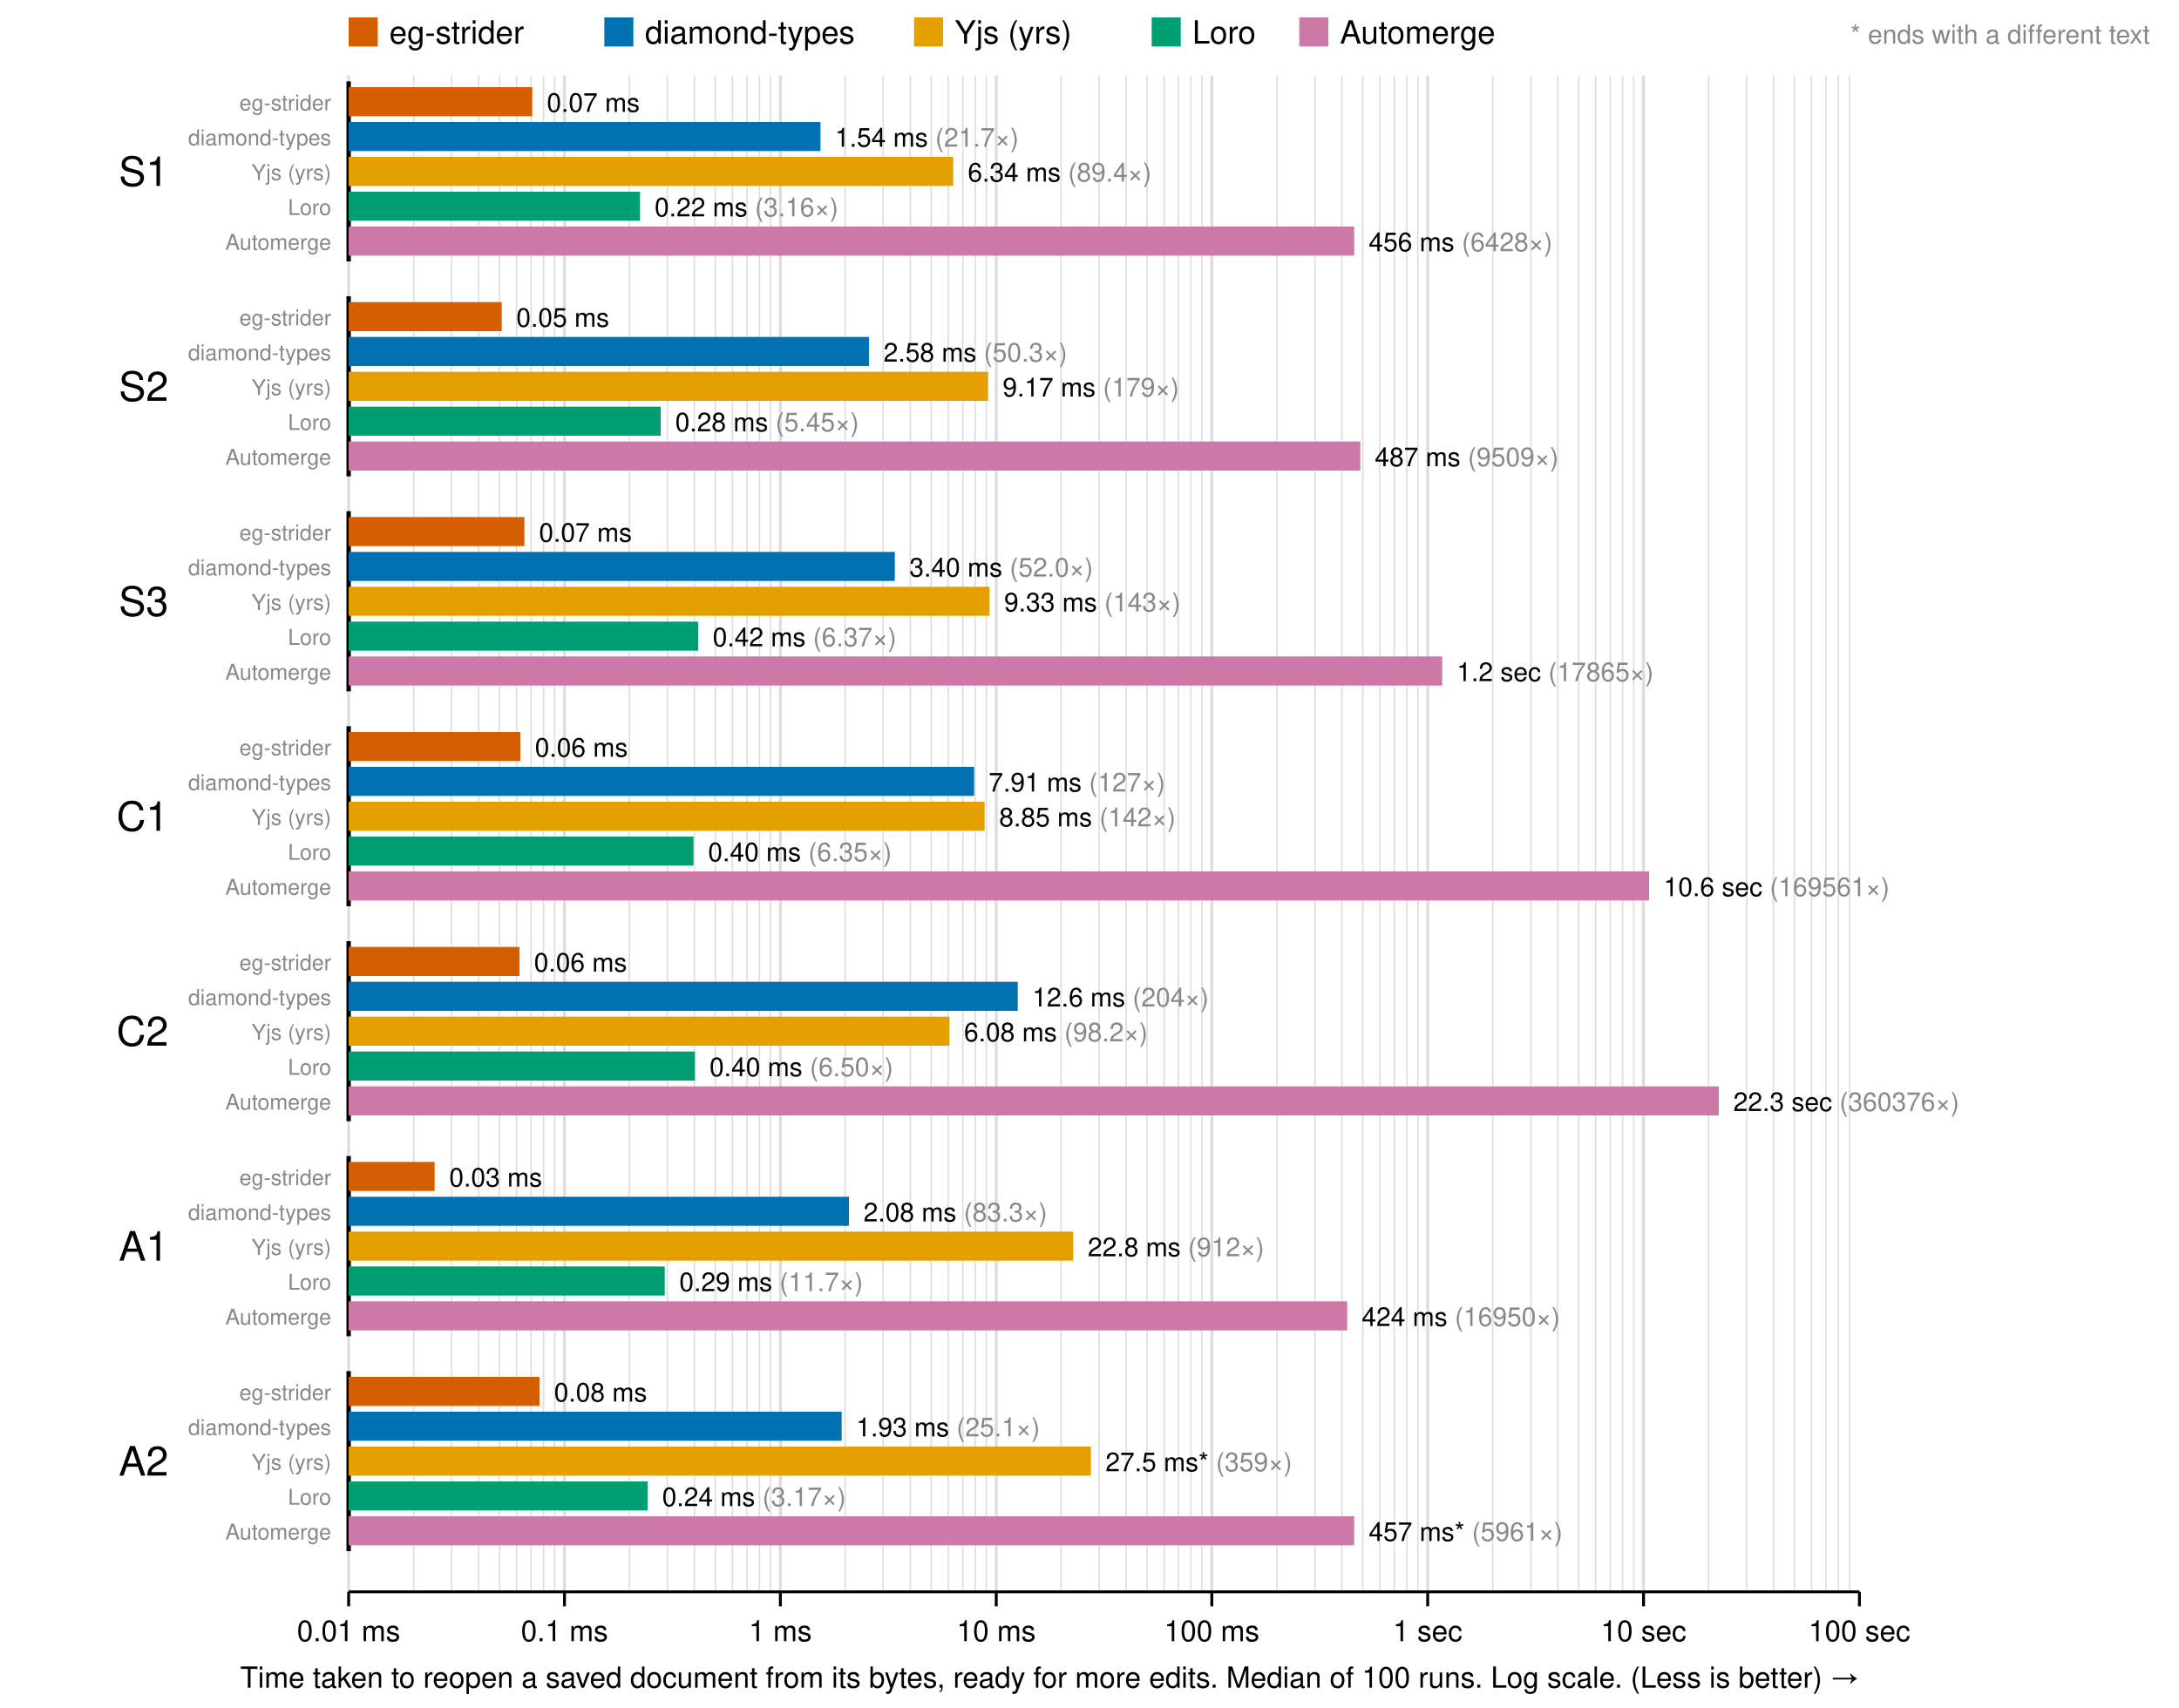
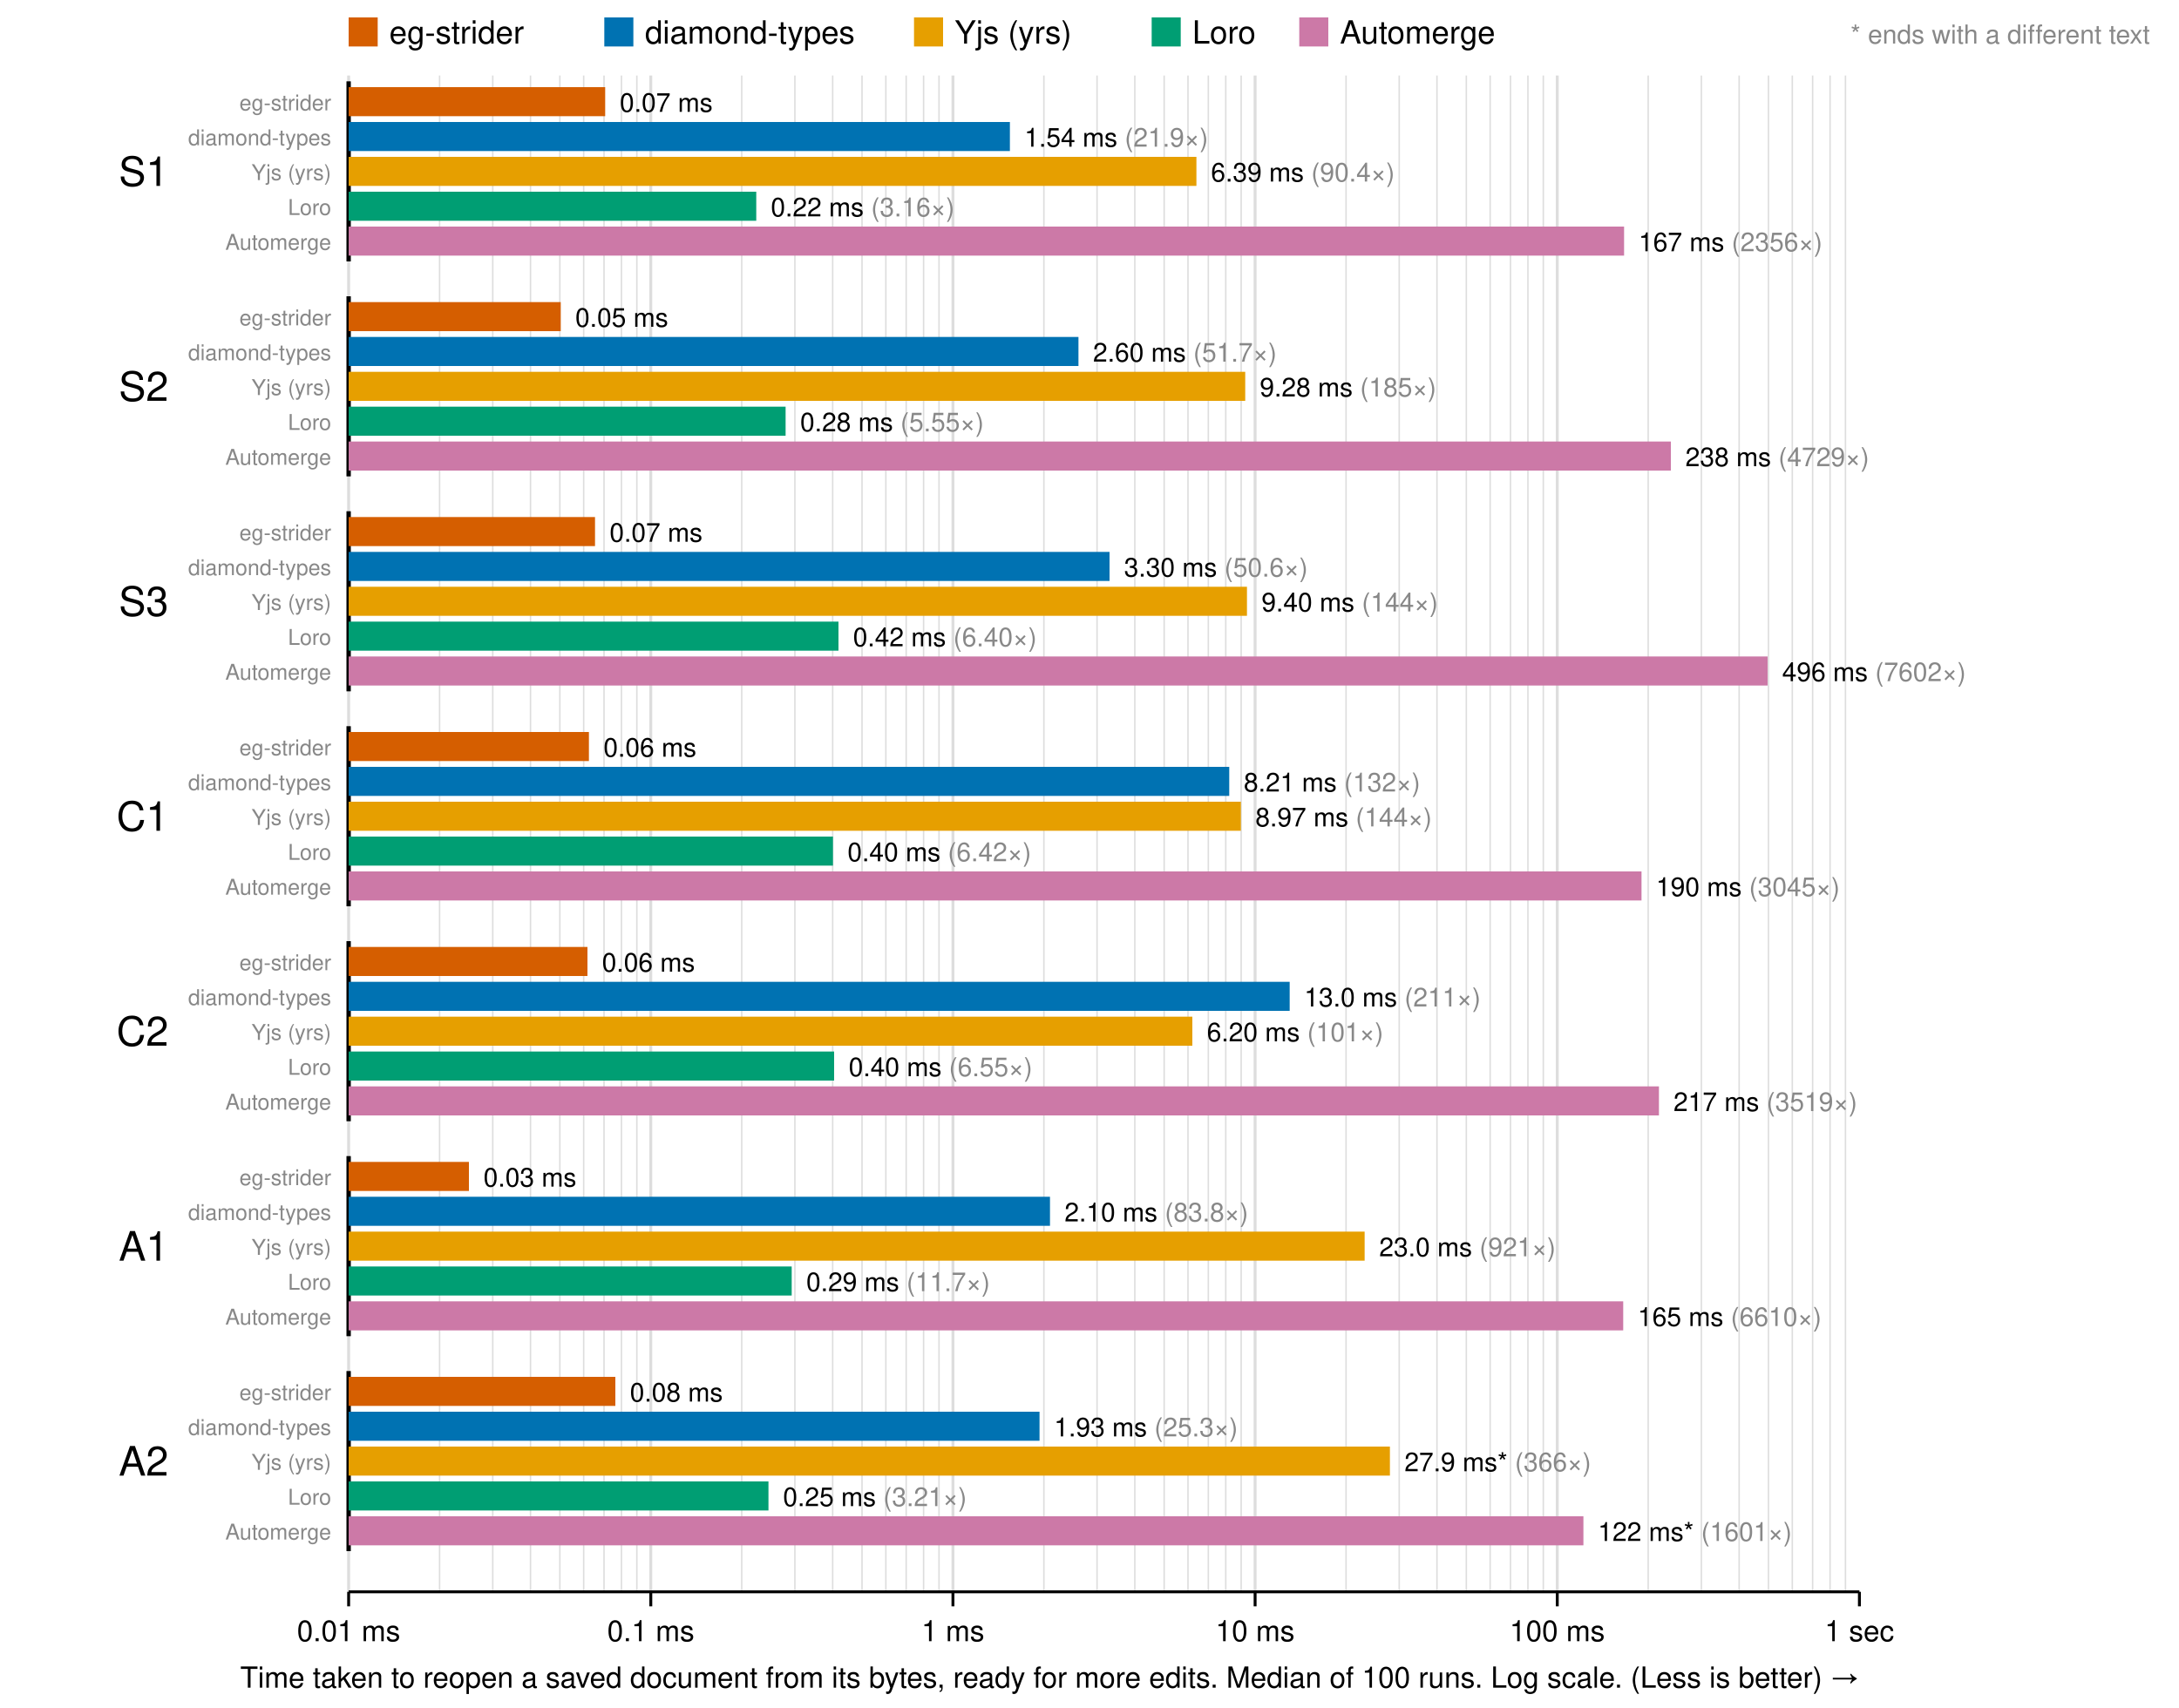
<svg xmlns="http://www.w3.org/2000/svg" viewBox="0 0 750 588" font-family="Helvetica, Arial, sans-serif">
  <rect width="750" height="588" fill="white" />
  <rect x="120" y="6" width="10" height="10" fill="#d55e00" />
  <text x="134" y="15" font-size="11">eg-strider</text>
  <rect x="208.0" y="6" width="10" height="10" fill="#0072b2" />
  <text x="222.0" y="15" font-size="11">diamond-types</text>
  <rect x="314.6" y="6" width="10" height="10" fill="#e69f00" />
  <text x="328.6" y="15" font-size="11">Yjs (yrs)</text>
  <rect x="396.4" y="6" width="10" height="10" fill="#009e73" />
  <text x="410.4" y="15" font-size="11">Loro</text>
  <rect x="447.2" y="6" width="10" height="10" fill="#cc79a7" />
  <text x="461.2" y="15" font-size="11">Automerge</text>
  <text x="740" y="15" font-size="9" fill="#888" text-anchor="end">* ends with a different text</text>
  <line x1="120.0" y1="26" x2="120.0" y2="548" stroke="#ddd" stroke-width="1" />
-   <line x1="142.4" y1="26" x2="142.4" y2="548" stroke="#ddd" stroke-width="0.5" />
-   <line x1="155.4" y1="26" x2="155.4" y2="548" stroke="#ddd" stroke-width="0.5" />
-   <line x1="164.7" y1="26" x2="164.7" y2="548" stroke="#ddd" stroke-width="0.5" />
-   <line x1="171.9" y1="26" x2="171.9" y2="548" stroke="#ddd" stroke-width="0.5" />
-   <line x1="177.8" y1="26" x2="177.8" y2="548" stroke="#ddd" stroke-width="0.5" />
-   <line x1="182.8" y1="26" x2="182.8" y2="548" stroke="#ddd" stroke-width="0.5" />
-   <line x1="187.1" y1="26" x2="187.1" y2="548" stroke="#ddd" stroke-width="0.5" />
-   <line x1="190.9" y1="26" x2="190.9" y2="548" stroke="#ddd" stroke-width="0.5" />
-   <line x1="194.3" y1="26" x2="194.3" y2="548" stroke="#ddd" stroke-width="1" />
-   <line x1="216.6" y1="26" x2="216.6" y2="548" stroke="#ddd" stroke-width="0.5" />
-   <line x1="229.7" y1="26" x2="229.7" y2="548" stroke="#ddd" stroke-width="0.5" />
-   <line x1="239.0" y1="26" x2="239.0" y2="548" stroke="#ddd" stroke-width="0.5" />
-   <line x1="246.2" y1="26" x2="246.2" y2="548" stroke="#ddd" stroke-width="0.5" />
-   <line x1="252.1" y1="26" x2="252.1" y2="548" stroke="#ddd" stroke-width="0.5" />
-   <line x1="257.1" y1="26" x2="257.1" y2="548" stroke="#ddd" stroke-width="0.5" />
-   <line x1="261.4" y1="26" x2="261.4" y2="548" stroke="#ddd" stroke-width="0.5" />
-   <line x1="265.2" y1="26" x2="265.2" y2="548" stroke="#ddd" stroke-width="0.5" />
-   <line x1="268.6" y1="26" x2="268.6" y2="548" stroke="#ddd" stroke-width="1" />
-   <line x1="290.9" y1="26" x2="290.9" y2="548" stroke="#ddd" stroke-width="0.5" />
-   <line x1="304.0" y1="26" x2="304.0" y2="548" stroke="#ddd" stroke-width="0.5" />
-   <line x1="313.3" y1="26" x2="313.3" y2="548" stroke="#ddd" stroke-width="0.5" />
-   <line x1="320.5" y1="26" x2="320.5" y2="548" stroke="#ddd" stroke-width="0.5" />
-   <line x1="326.4" y1="26" x2="326.4" y2="548" stroke="#ddd" stroke-width="0.5" />
-   <line x1="331.4" y1="26" x2="331.4" y2="548" stroke="#ddd" stroke-width="0.5" />
-   <line x1="335.7" y1="26" x2="335.7" y2="548" stroke="#ddd" stroke-width="0.5" />
-   <line x1="339.5" y1="26" x2="339.5" y2="548" stroke="#ddd" stroke-width="0.5" />
-   <line x1="342.9" y1="26" x2="342.9" y2="548" stroke="#ddd" stroke-width="1" />
-   <line x1="365.2" y1="26" x2="365.2" y2="548" stroke="#ddd" stroke-width="0.5" />
-   <line x1="378.3" y1="26" x2="378.3" y2="548" stroke="#ddd" stroke-width="0.5" />
-   <line x1="387.6" y1="26" x2="387.6" y2="548" stroke="#ddd" stroke-width="0.5" />
-   <line x1="394.8" y1="26" x2="394.8" y2="548" stroke="#ddd" stroke-width="0.5" />
+   <line x1="151.3" y1="26" x2="151.3" y2="548" stroke="#ddd" stroke-width="0.5" />
+   <line x1="169.6" y1="26" x2="169.6" y2="548" stroke="#ddd" stroke-width="0.5" />
+   <line x1="182.6" y1="26" x2="182.6" y2="548" stroke="#ddd" stroke-width="0.5" />
+   <line x1="192.7" y1="26" x2="192.7" y2="548" stroke="#ddd" stroke-width="0.5" />
+   <line x1="200.9" y1="26" x2="200.9" y2="548" stroke="#ddd" stroke-width="0.5" />
+   <line x1="207.9" y1="26" x2="207.9" y2="548" stroke="#ddd" stroke-width="0.5" />
+   <line x1="213.9" y1="26" x2="213.9" y2="548" stroke="#ddd" stroke-width="0.5" />
+   <line x1="219.2" y1="26" x2="219.2" y2="548" stroke="#ddd" stroke-width="0.5" />
+   <line x1="224.0" y1="26" x2="224.0" y2="548" stroke="#ddd" stroke-width="1" />
+   <line x1="255.3" y1="26" x2="255.3" y2="548" stroke="#ddd" stroke-width="0.5" />
+   <line x1="273.6" y1="26" x2="273.6" y2="548" stroke="#ddd" stroke-width="0.5" />
+   <line x1="286.6" y1="26" x2="286.6" y2="548" stroke="#ddd" stroke-width="0.5" />
+   <line x1="296.7" y1="26" x2="296.7" y2="548" stroke="#ddd" stroke-width="0.5" />
+   <line x1="304.9" y1="26" x2="304.9" y2="548" stroke="#ddd" stroke-width="0.5" />
+   <line x1="311.9" y1="26" x2="311.9" y2="548" stroke="#ddd" stroke-width="0.5" />
+   <line x1="317.9" y1="26" x2="317.9" y2="548" stroke="#ddd" stroke-width="0.5" />
+   <line x1="323.2" y1="26" x2="323.2" y2="548" stroke="#ddd" stroke-width="0.5" />
+   <line x1="328.0" y1="26" x2="328.0" y2="548" stroke="#ddd" stroke-width="1" />
+   <line x1="359.3" y1="26" x2="359.3" y2="548" stroke="#ddd" stroke-width="0.5" />
+   <line x1="377.6" y1="26" x2="377.6" y2="548" stroke="#ddd" stroke-width="0.5" />
+   <line x1="390.6" y1="26" x2="390.6" y2="548" stroke="#ddd" stroke-width="0.5" />
  <line x1="400.7" y1="26" x2="400.7" y2="548" stroke="#ddd" stroke-width="0.5" />
-   <line x1="405.6" y1="26" x2="405.6" y2="548" stroke="#ddd" stroke-width="0.5" />
-   <line x1="409.9" y1="26" x2="409.9" y2="548" stroke="#ddd" stroke-width="0.5" />
-   <line x1="413.7" y1="26" x2="413.7" y2="548" stroke="#ddd" stroke-width="0.5" />
-   <line x1="417.1" y1="26" x2="417.1" y2="548" stroke="#ddd" stroke-width="1" />
-   <line x1="439.5" y1="26" x2="439.5" y2="548" stroke="#ddd" stroke-width="0.5" />
-   <line x1="452.6" y1="26" x2="452.6" y2="548" stroke="#ddd" stroke-width="0.5" />
-   <line x1="461.9" y1="26" x2="461.9" y2="548" stroke="#ddd" stroke-width="0.5" />
-   <line x1="469.1" y1="26" x2="469.1" y2="548" stroke="#ddd" stroke-width="0.5" />
-   <line x1="474.9" y1="26" x2="474.9" y2="548" stroke="#ddd" stroke-width="0.5" />
-   <line x1="479.9" y1="26" x2="479.9" y2="548" stroke="#ddd" stroke-width="0.5" />
-   <line x1="484.2" y1="26" x2="484.2" y2="548" stroke="#ddd" stroke-width="0.5" />
-   <line x1="488.0" y1="26" x2="488.0" y2="548" stroke="#ddd" stroke-width="0.5" />
-   <line x1="491.4" y1="26" x2="491.4" y2="548" stroke="#ddd" stroke-width="1" />
-   <line x1="513.8" y1="26" x2="513.8" y2="548" stroke="#ddd" stroke-width="0.5" />
-   <line x1="526.9" y1="26" x2="526.9" y2="548" stroke="#ddd" stroke-width="0.5" />
-   <line x1="536.2" y1="26" x2="536.2" y2="548" stroke="#ddd" stroke-width="0.5" />
-   <line x1="543.4" y1="26" x2="543.4" y2="548" stroke="#ddd" stroke-width="0.5" />
-   <line x1="549.2" y1="26" x2="549.2" y2="548" stroke="#ddd" stroke-width="0.5" />
-   <line x1="554.2" y1="26" x2="554.2" y2="548" stroke="#ddd" stroke-width="0.5" />
-   <line x1="558.5" y1="26" x2="558.5" y2="548" stroke="#ddd" stroke-width="0.5" />
-   <line x1="562.3" y1="26" x2="562.3" y2="548" stroke="#ddd" stroke-width="0.5" />
-   <line x1="565.7" y1="26" x2="565.7" y2="548" stroke="#ddd" stroke-width="1" />
-   <line x1="588.1" y1="26" x2="588.1" y2="548" stroke="#ddd" stroke-width="0.5" />
-   <line x1="601.2" y1="26" x2="601.2" y2="548" stroke="#ddd" stroke-width="0.5" />
-   <line x1="610.4" y1="26" x2="610.4" y2="548" stroke="#ddd" stroke-width="0.5" />
-   <line x1="617.6" y1="26" x2="617.6" y2="548" stroke="#ddd" stroke-width="0.5" />
-   <line x1="623.5" y1="26" x2="623.5" y2="548" stroke="#ddd" stroke-width="0.5" />
-   <line x1="628.5" y1="26" x2="628.5" y2="548" stroke="#ddd" stroke-width="0.5" />
-   <line x1="632.8" y1="26" x2="632.8" y2="548" stroke="#ddd" stroke-width="0.5" />
-   <line x1="636.6" y1="26" x2="636.6" y2="548" stroke="#ddd" stroke-width="0.5" />
+   <line x1="408.9" y1="26" x2="408.9" y2="548" stroke="#ddd" stroke-width="0.5" />
+   <line x1="415.9" y1="26" x2="415.9" y2="548" stroke="#ddd" stroke-width="0.5" />
+   <line x1="421.9" y1="26" x2="421.9" y2="548" stroke="#ddd" stroke-width="0.5" />
+   <line x1="427.2" y1="26" x2="427.2" y2="548" stroke="#ddd" stroke-width="0.5" />
+   <line x1="432.0" y1="26" x2="432.0" y2="548" stroke="#ddd" stroke-width="1" />
+   <line x1="463.3" y1="26" x2="463.3" y2="548" stroke="#ddd" stroke-width="0.5" />
+   <line x1="481.6" y1="26" x2="481.6" y2="548" stroke="#ddd" stroke-width="0.5" />
+   <line x1="494.6" y1="26" x2="494.6" y2="548" stroke="#ddd" stroke-width="0.5" />
+   <line x1="504.7" y1="26" x2="504.7" y2="548" stroke="#ddd" stroke-width="0.5" />
+   <line x1="512.9" y1="26" x2="512.9" y2="548" stroke="#ddd" stroke-width="0.5" />
+   <line x1="519.9" y1="26" x2="519.9" y2="548" stroke="#ddd" stroke-width="0.5" />
+   <line x1="525.9" y1="26" x2="525.9" y2="548" stroke="#ddd" stroke-width="0.5" />
+   <line x1="531.2" y1="26" x2="531.2" y2="548" stroke="#ddd" stroke-width="0.5" />
+   <line x1="536.0" y1="26" x2="536.0" y2="548" stroke="#ddd" stroke-width="1" />
+   <line x1="567.3" y1="26" x2="567.3" y2="548" stroke="#ddd" stroke-width="0.5" />
+   <line x1="585.6" y1="26" x2="585.6" y2="548" stroke="#ddd" stroke-width="0.5" />
+   <line x1="598.6" y1="26" x2="598.6" y2="548" stroke="#ddd" stroke-width="0.5" />
+   <line x1="608.7" y1="26" x2="608.7" y2="548" stroke="#ddd" stroke-width="0.5" />
+   <line x1="616.9" y1="26" x2="616.9" y2="548" stroke="#ddd" stroke-width="0.5" />
+   <line x1="623.9" y1="26" x2="623.9" y2="548" stroke="#ddd" stroke-width="0.5" />
+   <line x1="629.9" y1="26" x2="629.9" y2="548" stroke="#ddd" stroke-width="0.5" />
+   <line x1="635.2" y1="26" x2="635.2" y2="548" stroke="#ddd" stroke-width="0.5" />
  <line x1="120.0" y1="548" x2="120.0" y2="553" stroke="black" />
  <text x="120.0" y="565" font-size="10" text-anchor="middle">0.01 ms</text>
-   <line x1="194.3" y1="548" x2="194.3" y2="553" stroke="black" />
-   <text x="194.3" y="565" font-size="10" text-anchor="middle">0.1 ms</text>
-   <line x1="268.6" y1="548" x2="268.6" y2="553" stroke="black" />
-   <text x="268.6" y="565" font-size="10" text-anchor="middle">1 ms</text>
-   <line x1="342.9" y1="548" x2="342.9" y2="553" stroke="black" />
-   <text x="342.9" y="565" font-size="10" text-anchor="middle">10 ms</text>
-   <line x1="417.1" y1="548" x2="417.1" y2="553" stroke="black" />
-   <text x="417.1" y="565" font-size="10" text-anchor="middle">100 ms</text>
-   <line x1="491.4" y1="548" x2="491.4" y2="553" stroke="black" />
-   <text x="491.4" y="565" font-size="10" text-anchor="middle">1 sec</text>
-   <line x1="565.7" y1="548" x2="565.7" y2="553" stroke="black" />
-   <text x="565.7" y="565" font-size="10" text-anchor="middle">10 sec</text>
+   <line x1="224.0" y1="548" x2="224.0" y2="553" stroke="black" />
+   <text x="224.0" y="565" font-size="10" text-anchor="middle">0.1 ms</text>
+   <line x1="328.0" y1="548" x2="328.0" y2="553" stroke="black" />
+   <text x="328.0" y="565" font-size="10" text-anchor="middle">1 ms</text>
+   <line x1="432.0" y1="548" x2="432.0" y2="553" stroke="black" />
+   <text x="432.0" y="565" font-size="10" text-anchor="middle">10 ms</text>
+   <line x1="536.0" y1="548" x2="536.0" y2="553" stroke="black" />
+   <text x="536.0" y="565" font-size="10" text-anchor="middle">100 ms</text>
  <line x1="640.0" y1="548" x2="640.0" y2="553" stroke="black" />
-   <text x="640.0" y="565" font-size="10" text-anchor="middle">100 sec</text>
+   <text x="640.0" y="565" font-size="10" text-anchor="middle">1 sec</text>
  <line x1="120" y1="548" x2="640" y2="548" stroke="black" />
  <text x="640" y="581" font-size="10" text-anchor="end">Time taken to reopen a saved document from its bytes, ready for more edits. Median of 100 runs. Log scale. (Less is better) →</text>
  <text x="58" y="64.0" font-size="14" text-anchor="end">S1</text>
  <line x1="120" y1="28" x2="120" y2="90" stroke="black" stroke-width="1.5" />
  <text x="114" y="38" font-size="7.5" fill="#888" text-anchor="end">eg-strider</text>
-   <rect x="120" y="30" width="63.2" height="10" fill="#d55e00" />
-   <text x="188.2" y="38.5" font-size="9">0.07 ms</text>
+   <rect x="120" y="30" width="88.3" height="10" fill="#d55e00" />
+   <text x="213.3" y="38.5" font-size="9">0.07 ms</text>
  <text x="114" y="50" font-size="7.5" fill="#888" text-anchor="end">diamond-types</text>
-   <rect x="120" y="42" width="162.4" height="10" fill="#0072b2" />
-   <text x="287.4" y="50.5" font-size="9">1.54 ms <tspan fill="#888">(21.7×)</tspan>
+   <rect x="120" y="42" width="227.6" height="10" fill="#0072b2" />
+   <text x="352.6" y="50.5" font-size="9">1.54 ms <tspan fill="#888">(21.9×)</tspan>
  </text>
  <text x="114" y="62" font-size="7.5" fill="#888" text-anchor="end">Yjs (yrs)</text>
-   <rect x="120" y="54" width="208.1" height="10" fill="#e69f00" />
-   <text x="333.1" y="62.5" font-size="9">6.34 ms <tspan fill="#888">(89.4×)</tspan>
+   <rect x="120" y="54" width="291.8" height="10" fill="#e69f00" />
+   <text x="416.8" y="62.5" font-size="9">6.39 ms <tspan fill="#888">(90.4×)</tspan>
  </text>
  <text x="114" y="74" font-size="7.5" fill="#888" text-anchor="end">Loro</text>
-   <rect x="120" y="66" width="100.3" height="10" fill="#009e73" />
-   <text x="225.3" y="74.5" font-size="9">0.22 ms <tspan fill="#888">(3.16×)</tspan>
+   <rect x="120" y="66" width="140.3" height="10" fill="#009e73" />
+   <text x="265.3" y="74.5" font-size="9">0.22 ms <tspan fill="#888">(3.16×)</tspan>
  </text>
  <text x="114" y="86" font-size="7.5" fill="#888" text-anchor="end">Automerge</text>
-   <rect x="120" y="78" width="346.1" height="10" fill="#cc79a7" />
-   <text x="471.1" y="86.5" font-size="9">456 ms <tspan fill="#888">(6428×)</tspan>
+   <rect x="120" y="78" width="439.0" height="10" fill="#cc79a7" />
+   <text x="564.0" y="86.5" font-size="9">167 ms <tspan fill="#888">(2356×)</tspan>
  </text>
  <text x="58" y="138.0" font-size="14" text-anchor="end">S2</text>
  <line x1="120" y1="102" x2="120" y2="164" stroke="black" stroke-width="1.5" />
  <text x="114" y="112" font-size="7.5" fill="#888" text-anchor="end">eg-strider</text>
-   <rect x="120" y="104" width="52.7" height="10" fill="#d55e00" />
-   <text x="177.7" y="112.5" font-size="9">0.05 ms</text>
+   <rect x="120" y="104" width="73.0" height="10" fill="#d55e00" />
+   <text x="198.0" y="112.5" font-size="9">0.05 ms</text>
  <text x="114" y="124" font-size="7.5" fill="#888" text-anchor="end">diamond-types</text>
-   <rect x="120" y="116" width="179.1" height="10" fill="#0072b2" />
-   <text x="304.1" y="124.5" font-size="9">2.58 ms <tspan fill="#888">(50.3×)</tspan>
+   <rect x="120" y="116" width="251.2" height="10" fill="#0072b2" />
+   <text x="376.2" y="124.5" font-size="9">2.60 ms <tspan fill="#888">(51.7×)</tspan>
  </text>
  <text x="114" y="136" font-size="7.5" fill="#888" text-anchor="end">Yjs (yrs)</text>
-   <rect x="120" y="128" width="220.1" height="10" fill="#e69f00" />
-   <text x="345.1" y="136.5" font-size="9">9.17 ms <tspan fill="#888">(179×)</tspan>
+   <rect x="120" y="128" width="308.6" height="10" fill="#e69f00" />
+   <text x="433.6" y="136.5" font-size="9">9.28 ms <tspan fill="#888">(185×)</tspan>
  </text>
  <text x="114" y="148" font-size="7.5" fill="#888" text-anchor="end">Loro</text>
-   <rect x="120" y="140" width="107.4" height="10" fill="#009e73" />
-   <text x="232.4" y="148.5" font-size="9">0.28 ms <tspan fill="#888">(5.45×)</tspan>
+   <rect x="120" y="140" width="150.4" height="10" fill="#009e73" />
+   <text x="275.4" y="148.5" font-size="9">0.28 ms <tspan fill="#888">(5.55×)</tspan>
  </text>
  <text x="114" y="160" font-size="7.5" fill="#888" text-anchor="end">Automerge</text>
-   <rect x="120" y="152" width="348.2" height="10" fill="#cc79a7" />
-   <text x="473.2" y="160.5" font-size="9">487 ms <tspan fill="#888">(9509×)</tspan>
+   <rect x="120" y="152" width="455.1" height="10" fill="#cc79a7" />
+   <text x="580.1" y="160.5" font-size="9">238 ms <tspan fill="#888">(4729×)</tspan>
  </text>
  <text x="58" y="212.0" font-size="14" text-anchor="end">S3</text>
  <line x1="120" y1="176" x2="120" y2="238" stroke="black" stroke-width="1.5" />
  <text x="114" y="186" font-size="7.5" fill="#888" text-anchor="end">eg-strider</text>
-   <rect x="120" y="178" width="60.5" height="10" fill="#d55e00" />
-   <text x="185.5" y="186.5" font-size="9">0.07 ms</text>
+   <rect x="120" y="178" width="84.8" height="10" fill="#d55e00" />
+   <text x="209.8" y="186.5" font-size="9">0.07 ms</text>
  <text x="114" y="198" font-size="7.5" fill="#888" text-anchor="end">diamond-types</text>
-   <rect x="120" y="190" width="188.0" height="10" fill="#0072b2" />
-   <text x="313.0" y="198.5" font-size="9">3.40 ms <tspan fill="#888">(52.0×)</tspan>
+   <rect x="120" y="190" width="261.9" height="10" fill="#0072b2" />
+   <text x="386.9" y="198.5" font-size="9">3.30 ms <tspan fill="#888">(50.6×)</tspan>
  </text>
  <text x="114" y="210" font-size="7.5" fill="#888" text-anchor="end">Yjs (yrs)</text>
-   <rect x="120" y="202" width="220.6" height="10" fill="#e69f00" />
-   <text x="345.6" y="210.5" font-size="9">9.33 ms <tspan fill="#888">(143×)</tspan>
+   <rect x="120" y="202" width="309.2" height="10" fill="#e69f00" />
+   <text x="434.2" y="210.5" font-size="9">9.40 ms <tspan fill="#888">(144×)</tspan>
  </text>
  <text x="114" y="222" font-size="7.5" fill="#888" text-anchor="end">Loro</text>
-   <rect x="120" y="214" width="120.3" height="10" fill="#009e73" />
-   <text x="245.3" y="222.5" font-size="9">0.42 ms <tspan fill="#888">(6.37×)</tspan>
+   <rect x="120" y="214" width="168.6" height="10" fill="#009e73" />
+   <text x="293.6" y="222.5" font-size="9">0.42 ms <tspan fill="#888">(6.40×)</tspan>
  </text>
  <text x="114" y="234" font-size="7.5" fill="#888" text-anchor="end">Automerge</text>
-   <rect x="120" y="226" width="376.4" height="10" fill="#cc79a7" />
-   <text x="501.4" y="234.5" font-size="9">1.2 sec <tspan fill="#888">(17865×)</tspan>
+   <rect x="120" y="226" width="488.4" height="10" fill="#cc79a7" />
+   <text x="613.4" y="234.5" font-size="9">496 ms <tspan fill="#888">(7602×)</tspan>
  </text>
  <text x="58" y="286.0" font-size="14" text-anchor="end">C1</text>
  <line x1="120" y1="250" x2="120" y2="312" stroke="black" stroke-width="1.5" />
  <text x="114" y="260" font-size="7.5" fill="#888" text-anchor="end">eg-strider</text>
-   <rect x="120" y="252" width="59.1" height="10" fill="#d55e00" />
-   <text x="184.1" y="260.5" font-size="9">0.06 ms</text>
+   <rect x="120" y="252" width="82.7" height="10" fill="#d55e00" />
+   <text x="207.7" y="260.5" font-size="9">0.06 ms</text>
  <text x="114" y="272" font-size="7.5" fill="#888" text-anchor="end">diamond-types</text>
-   <rect x="120" y="264" width="215.3" height="10" fill="#0072b2" />
-   <text x="340.3" y="272.5" font-size="9">7.91 ms <tspan fill="#888">(127×)</tspan>
+   <rect x="120" y="264" width="303.1" height="10" fill="#0072b2" />
+   <text x="428.1" y="272.5" font-size="9">8.21 ms <tspan fill="#888">(132×)</tspan>
  </text>
  <text x="114" y="284" font-size="7.5" fill="#888" text-anchor="end">Yjs (yrs)</text>
-   <rect x="120" y="276" width="218.9" height="10" fill="#e69f00" />
-   <text x="343.9" y="284.5" font-size="9">8.85 ms <tspan fill="#888">(142×)</tspan>
+   <rect x="120" y="276" width="307.1" height="10" fill="#e69f00" />
+   <text x="432.1" y="284.5" font-size="9">8.97 ms <tspan fill="#888">(144×)</tspan>
  </text>
  <text x="114" y="296" font-size="7.5" fill="#888" text-anchor="end">Loro</text>
-   <rect x="120" y="288" width="118.7" height="10" fill="#009e73" />
-   <text x="243.7" y="296.5" font-size="9">0.40 ms <tspan fill="#888">(6.35×)</tspan>
+   <rect x="120" y="288" width="166.7" height="10" fill="#009e73" />
+   <text x="291.7" y="296.5" font-size="9">0.40 ms <tspan fill="#888">(6.42×)</tspan>
  </text>
  <text x="114" y="308" font-size="7.5" fill="#888" text-anchor="end">Automerge</text>
-   <rect x="120" y="300" width="447.6" height="10" fill="#cc79a7" />
-   <text x="572.6" y="308.5" font-size="9">10.6 sec <tspan fill="#888">(169561×)</tspan>
+   <rect x="120" y="300" width="445.0" height="10" fill="#cc79a7" />
+   <text x="570.0" y="308.5" font-size="9">190 ms <tspan fill="#888">(3045×)</tspan>
  </text>
  <text x="58" y="360.0" font-size="14" text-anchor="end">C2</text>
  <line x1="120" y1="324" x2="120" y2="386" stroke="black" stroke-width="1.5" />
  <text x="114" y="334" font-size="7.5" fill="#888" text-anchor="end">eg-strider</text>
-   <rect x="120" y="326" width="58.8" height="10" fill="#d55e00" />
-   <text x="183.8" y="334.5" font-size="9">0.06 ms</text>
+   <rect x="120" y="326" width="82.2" height="10" fill="#d55e00" />
+   <text x="207.2" y="334.5" font-size="9">0.06 ms</text>
  <text x="114" y="346" font-size="7.5" fill="#888" text-anchor="end">diamond-types</text>
-   <rect x="120" y="338" width="230.3" height="10" fill="#0072b2" />
-   <text x="355.3" y="346.5" font-size="9">12.6 ms <tspan fill="#888">(204×)</tspan>
+   <rect x="120" y="338" width="323.9" height="10" fill="#0072b2" />
+   <text x="448.9" y="346.5" font-size="9">13.0 ms <tspan fill="#888">(211×)</tspan>
  </text>
  <text x="114" y="358" font-size="7.5" fill="#888" text-anchor="end">Yjs (yrs)</text>
-   <rect x="120" y="350" width="206.8" height="10" fill="#e69f00" />
-   <text x="331.8" y="358.5" font-size="9">6.08 ms <tspan fill="#888">(98.2×)</tspan>
+   <rect x="120" y="350" width="290.4" height="10" fill="#e69f00" />
+   <text x="415.4" y="358.5" font-size="9">6.20 ms <tspan fill="#888">(101×)</tspan>
  </text>
  <text x="114" y="370" font-size="7.5" fill="#888" text-anchor="end">Loro</text>
-   <rect x="120" y="362" width="119.2" height="10" fill="#009e73" />
-   <text x="244.2" y="370.5" font-size="9">0.40 ms <tspan fill="#888">(6.50×)</tspan>
+   <rect x="120" y="362" width="167.1" height="10" fill="#009e73" />
+   <text x="292.1" y="370.5" font-size="9">0.40 ms <tspan fill="#888">(6.55×)</tspan>
  </text>
  <text x="114" y="382" font-size="7.5" fill="#888" text-anchor="end">Automerge</text>
-   <rect x="120" y="374" width="471.6" height="10" fill="#cc79a7" />
-   <text x="596.6" y="382.5" font-size="9">22.3 sec <tspan fill="#888">(360376×)</tspan>
+   <rect x="120" y="374" width="451.0" height="10" fill="#cc79a7" />
+   <text x="576.0" y="382.5" font-size="9">217 ms <tspan fill="#888">(3519×)</tspan>
  </text>
  <text x="58" y="434.0" font-size="14" text-anchor="end">A1</text>
  <line x1="120" y1="398" x2="120" y2="460" stroke="black" stroke-width="1.5" />
  <text x="114" y="408" font-size="7.5" fill="#888" text-anchor="end">eg-strider</text>
-   <rect x="120" y="400" width="29.6" height="10" fill="#d55e00" />
-   <text x="154.6" y="408.5" font-size="9">0.03 ms</text>
+   <rect x="120" y="400" width="41.4" height="10" fill="#d55e00" />
+   <text x="166.4" y="408.5" font-size="9">0.03 ms</text>
  <text x="114" y="420" font-size="7.5" fill="#888" text-anchor="end">diamond-types</text>
-   <rect x="120" y="412" width="172.2" height="10" fill="#0072b2" />
-   <text x="297.2" y="420.5" font-size="9">2.08 ms <tspan fill="#888">(83.3×)</tspan>
+   <rect x="120" y="412" width="241.4" height="10" fill="#0072b2" />
+   <text x="366.4" y="420.5" font-size="9">2.10 ms <tspan fill="#888">(83.8×)</tspan>
  </text>
  <text x="114" y="432" font-size="7.5" fill="#888" text-anchor="end">Yjs (yrs)</text>
-   <rect x="120" y="424" width="249.4" height="10" fill="#e69f00" />
-   <text x="374.4" y="432.5" font-size="9">22.8 ms <tspan fill="#888">(912×)</tspan>
+   <rect x="120" y="424" width="349.7" height="10" fill="#e69f00" />
+   <text x="474.7" y="432.5" font-size="9">23.0 ms <tspan fill="#888">(921×)</tspan>
  </text>
  <text x="114" y="444" font-size="7.5" fill="#888" text-anchor="end">Loro</text>
-   <rect x="120" y="436" width="108.8" height="10" fill="#009e73" />
-   <text x="233.8" y="444.5" font-size="9">0.29 ms <tspan fill="#888">(11.7×)</tspan>
+   <rect x="120" y="436" width="152.5" height="10" fill="#009e73" />
+   <text x="277.5" y="444.5" font-size="9">0.29 ms <tspan fill="#888">(11.7×)</tspan>
  </text>
  <text x="114" y="456" font-size="7.5" fill="#888" text-anchor="end">Automerge</text>
-   <rect x="120" y="448" width="343.7" height="10" fill="#cc79a7" />
-   <text x="468.7" y="456.5" font-size="9">424 ms <tspan fill="#888">(16950×)</tspan>
+   <rect x="120" y="448" width="438.7" height="10" fill="#cc79a7" />
+   <text x="563.7" y="456.5" font-size="9">165 ms <tspan fill="#888">(6610×)</tspan>
  </text>
  <text x="58" y="508.0" font-size="14" text-anchor="end">A2</text>
  <line x1="120" y1="472" x2="120" y2="534" stroke="black" stroke-width="1.5" />
  <text x="114" y="482" font-size="7.5" fill="#888" text-anchor="end">eg-strider</text>
-   <rect x="120" y="474" width="65.7" height="10" fill="#d55e00" />
-   <text x="190.7" y="482.5" font-size="9">0.08 ms</text>
+   <rect x="120" y="474" width="91.8" height="10" fill="#d55e00" />
+   <text x="216.8" y="482.5" font-size="9">0.08 ms</text>
  <text x="114" y="494" font-size="7.5" fill="#888" text-anchor="end">diamond-types</text>
-   <rect x="120" y="486" width="169.7" height="10" fill="#0072b2" />
-   <text x="294.7" y="494.5" font-size="9">1.93 ms <tspan fill="#888">(25.1×)</tspan>
+   <rect x="120" y="486" width="237.8" height="10" fill="#0072b2" />
+   <text x="362.8" y="494.5" font-size="9">1.93 ms <tspan fill="#888">(25.3×)</tspan>
  </text>
  <text x="114" y="506" font-size="7.5" fill="#888" text-anchor="end">Yjs (yrs)</text>
-   <rect x="120" y="498" width="255.5" height="10" fill="#e69f00" />
-   <text x="380.5" y="506.5" font-size="9">27.5 ms* <tspan fill="#888">(359×)</tspan>
+   <rect x="120" y="498" width="358.4" height="10" fill="#e69f00" />
+   <text x="483.4" y="506.5" font-size="9">27.9 ms* <tspan fill="#888">(366×)</tspan>
  </text>
  <text x="114" y="518" font-size="7.5" fill="#888" text-anchor="end">Loro</text>
-   <rect x="120" y="510" width="102.9" height="10" fill="#009e73" />
-   <text x="227.9" y="518.5" font-size="9">0.24 ms <tspan fill="#888">(3.17×)</tspan>
+   <rect x="120" y="510" width="144.5" height="10" fill="#009e73" />
+   <text x="269.5" y="518.5" font-size="9">0.25 ms <tspan fill="#888">(3.21×)</tspan>
  </text>
  <text x="114" y="530" font-size="7.5" fill="#888" text-anchor="end">Automerge</text>
-   <rect x="120" y="522" width="346.1" height="10" fill="#cc79a7" />
-   <text x="471.1" y="530.5" font-size="9">457 ms* <tspan fill="#888">(5961×)</tspan>
+   <rect x="120" y="522" width="425.0" height="10" fill="#cc79a7" />
+   <text x="550.0" y="530.5" font-size="9">122 ms* <tspan fill="#888">(1601×)</tspan>
  </text>
</svg>
